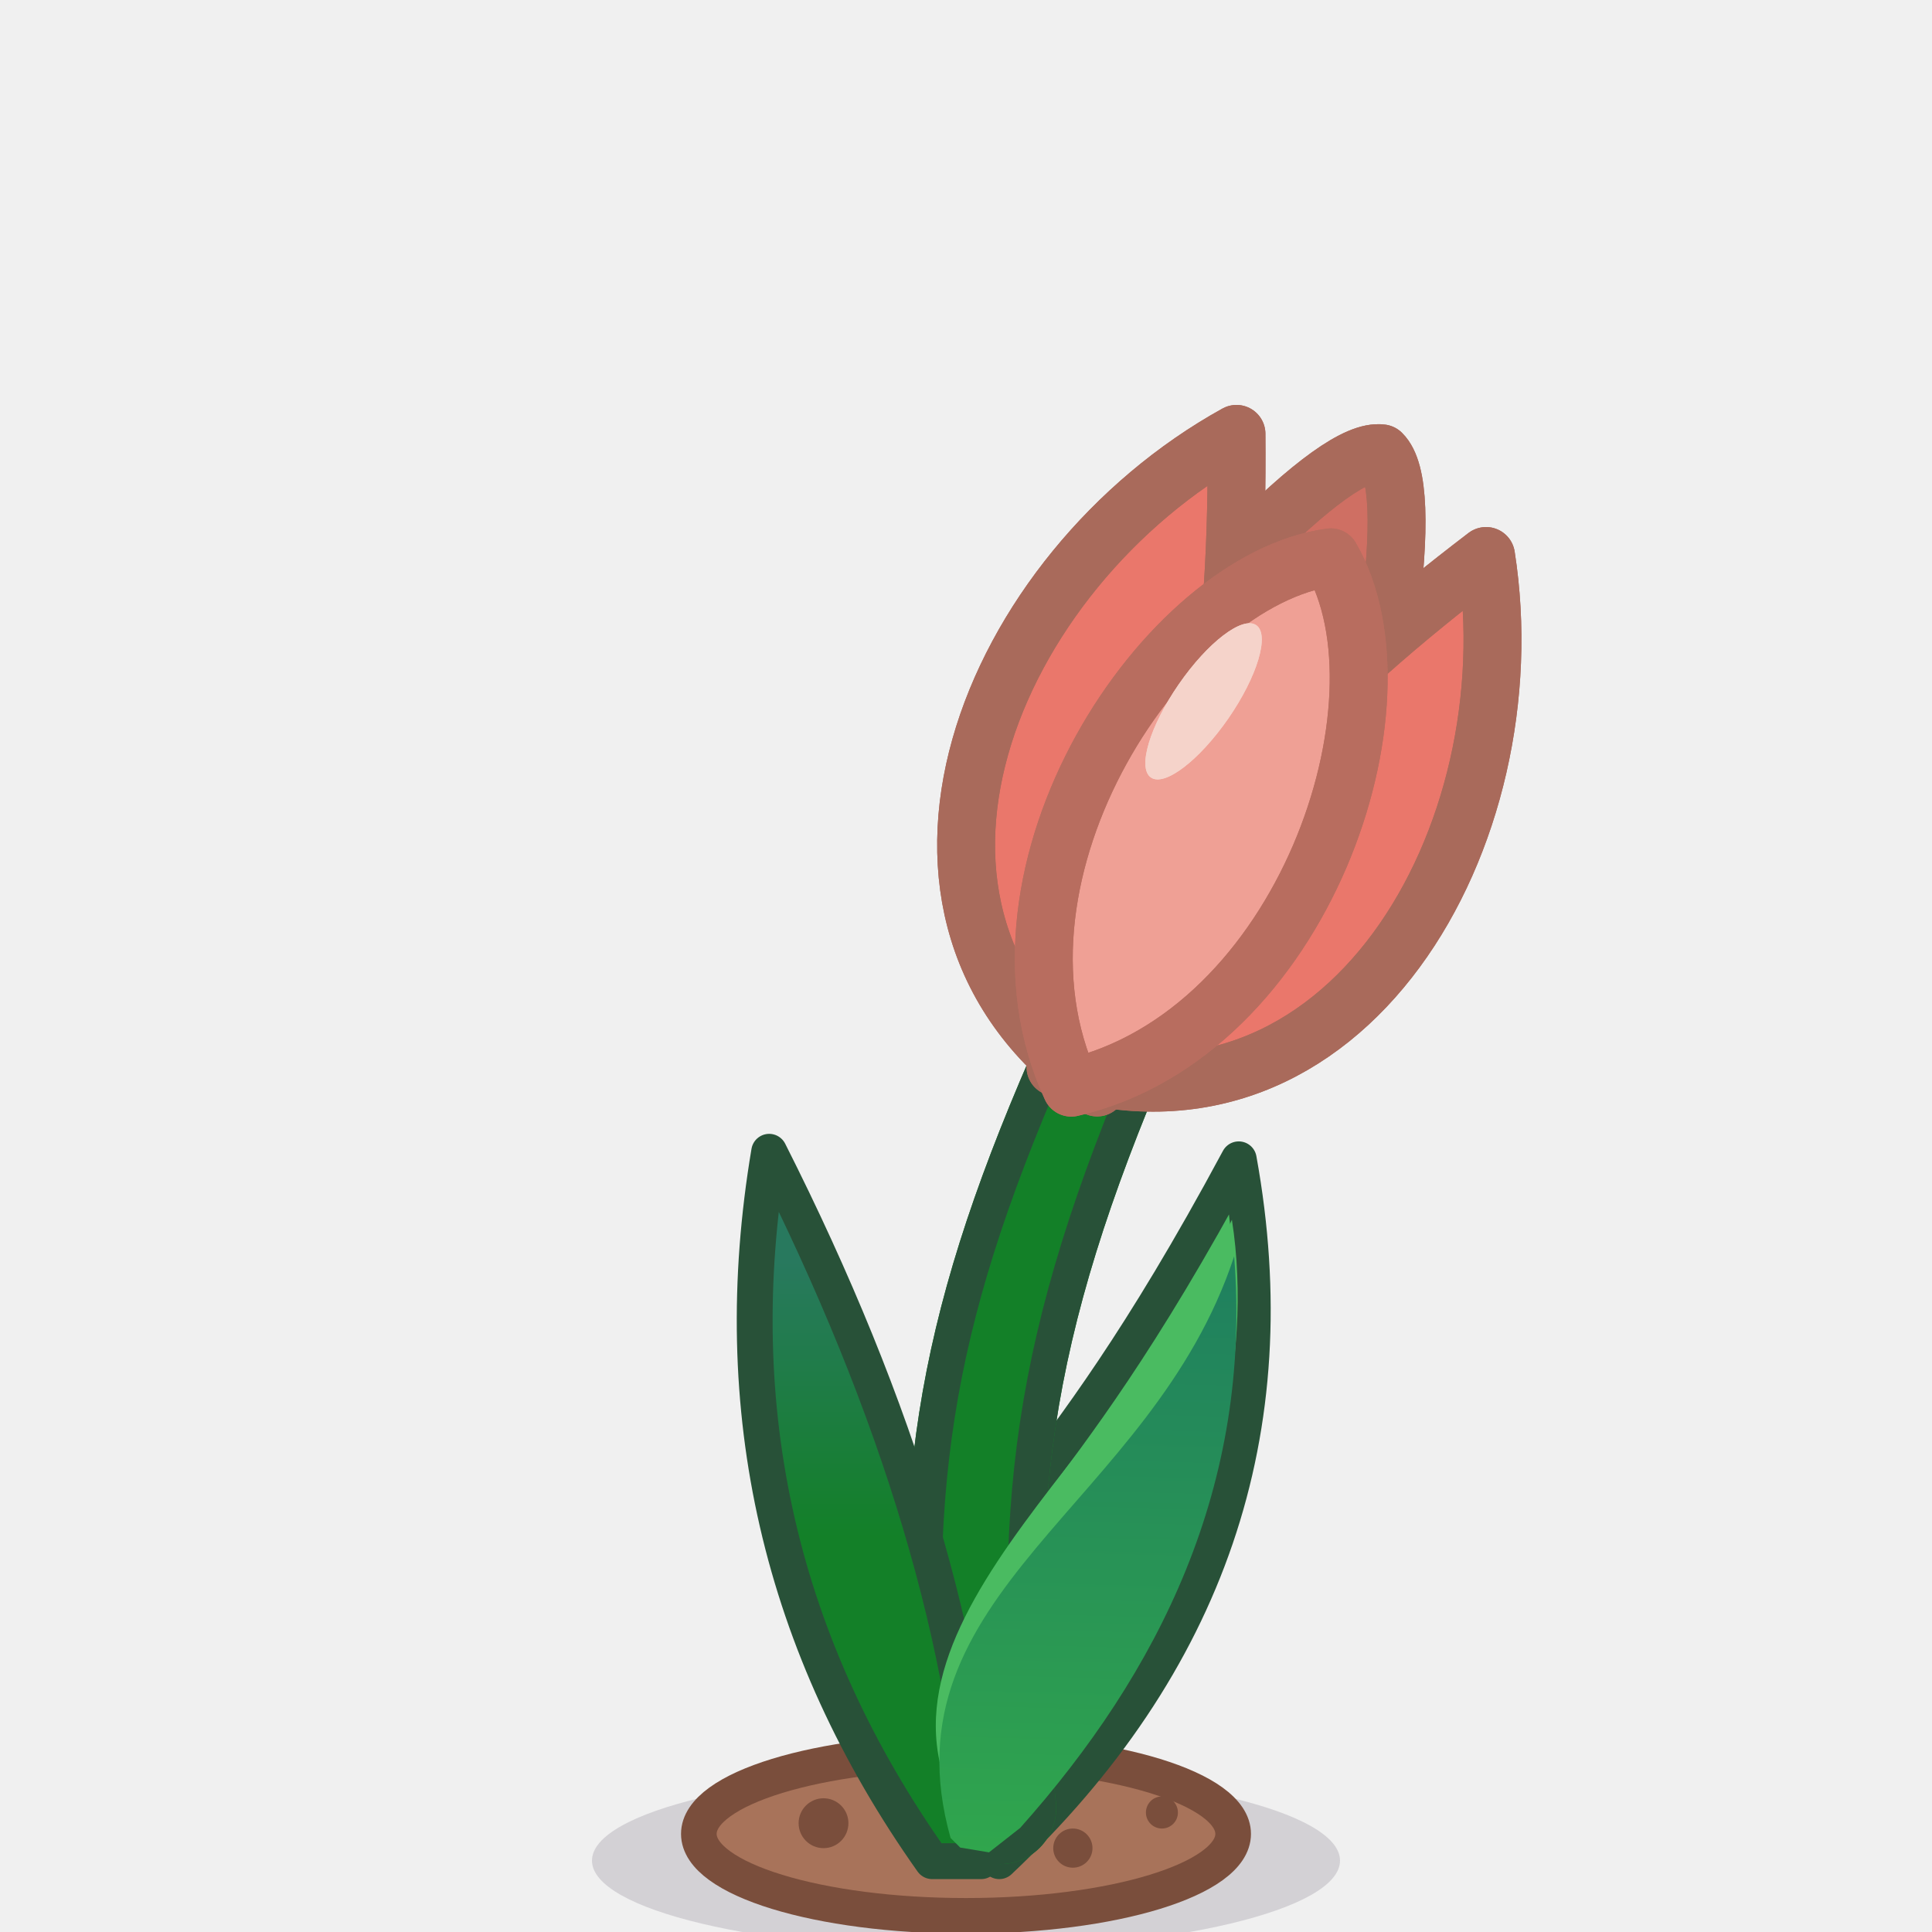
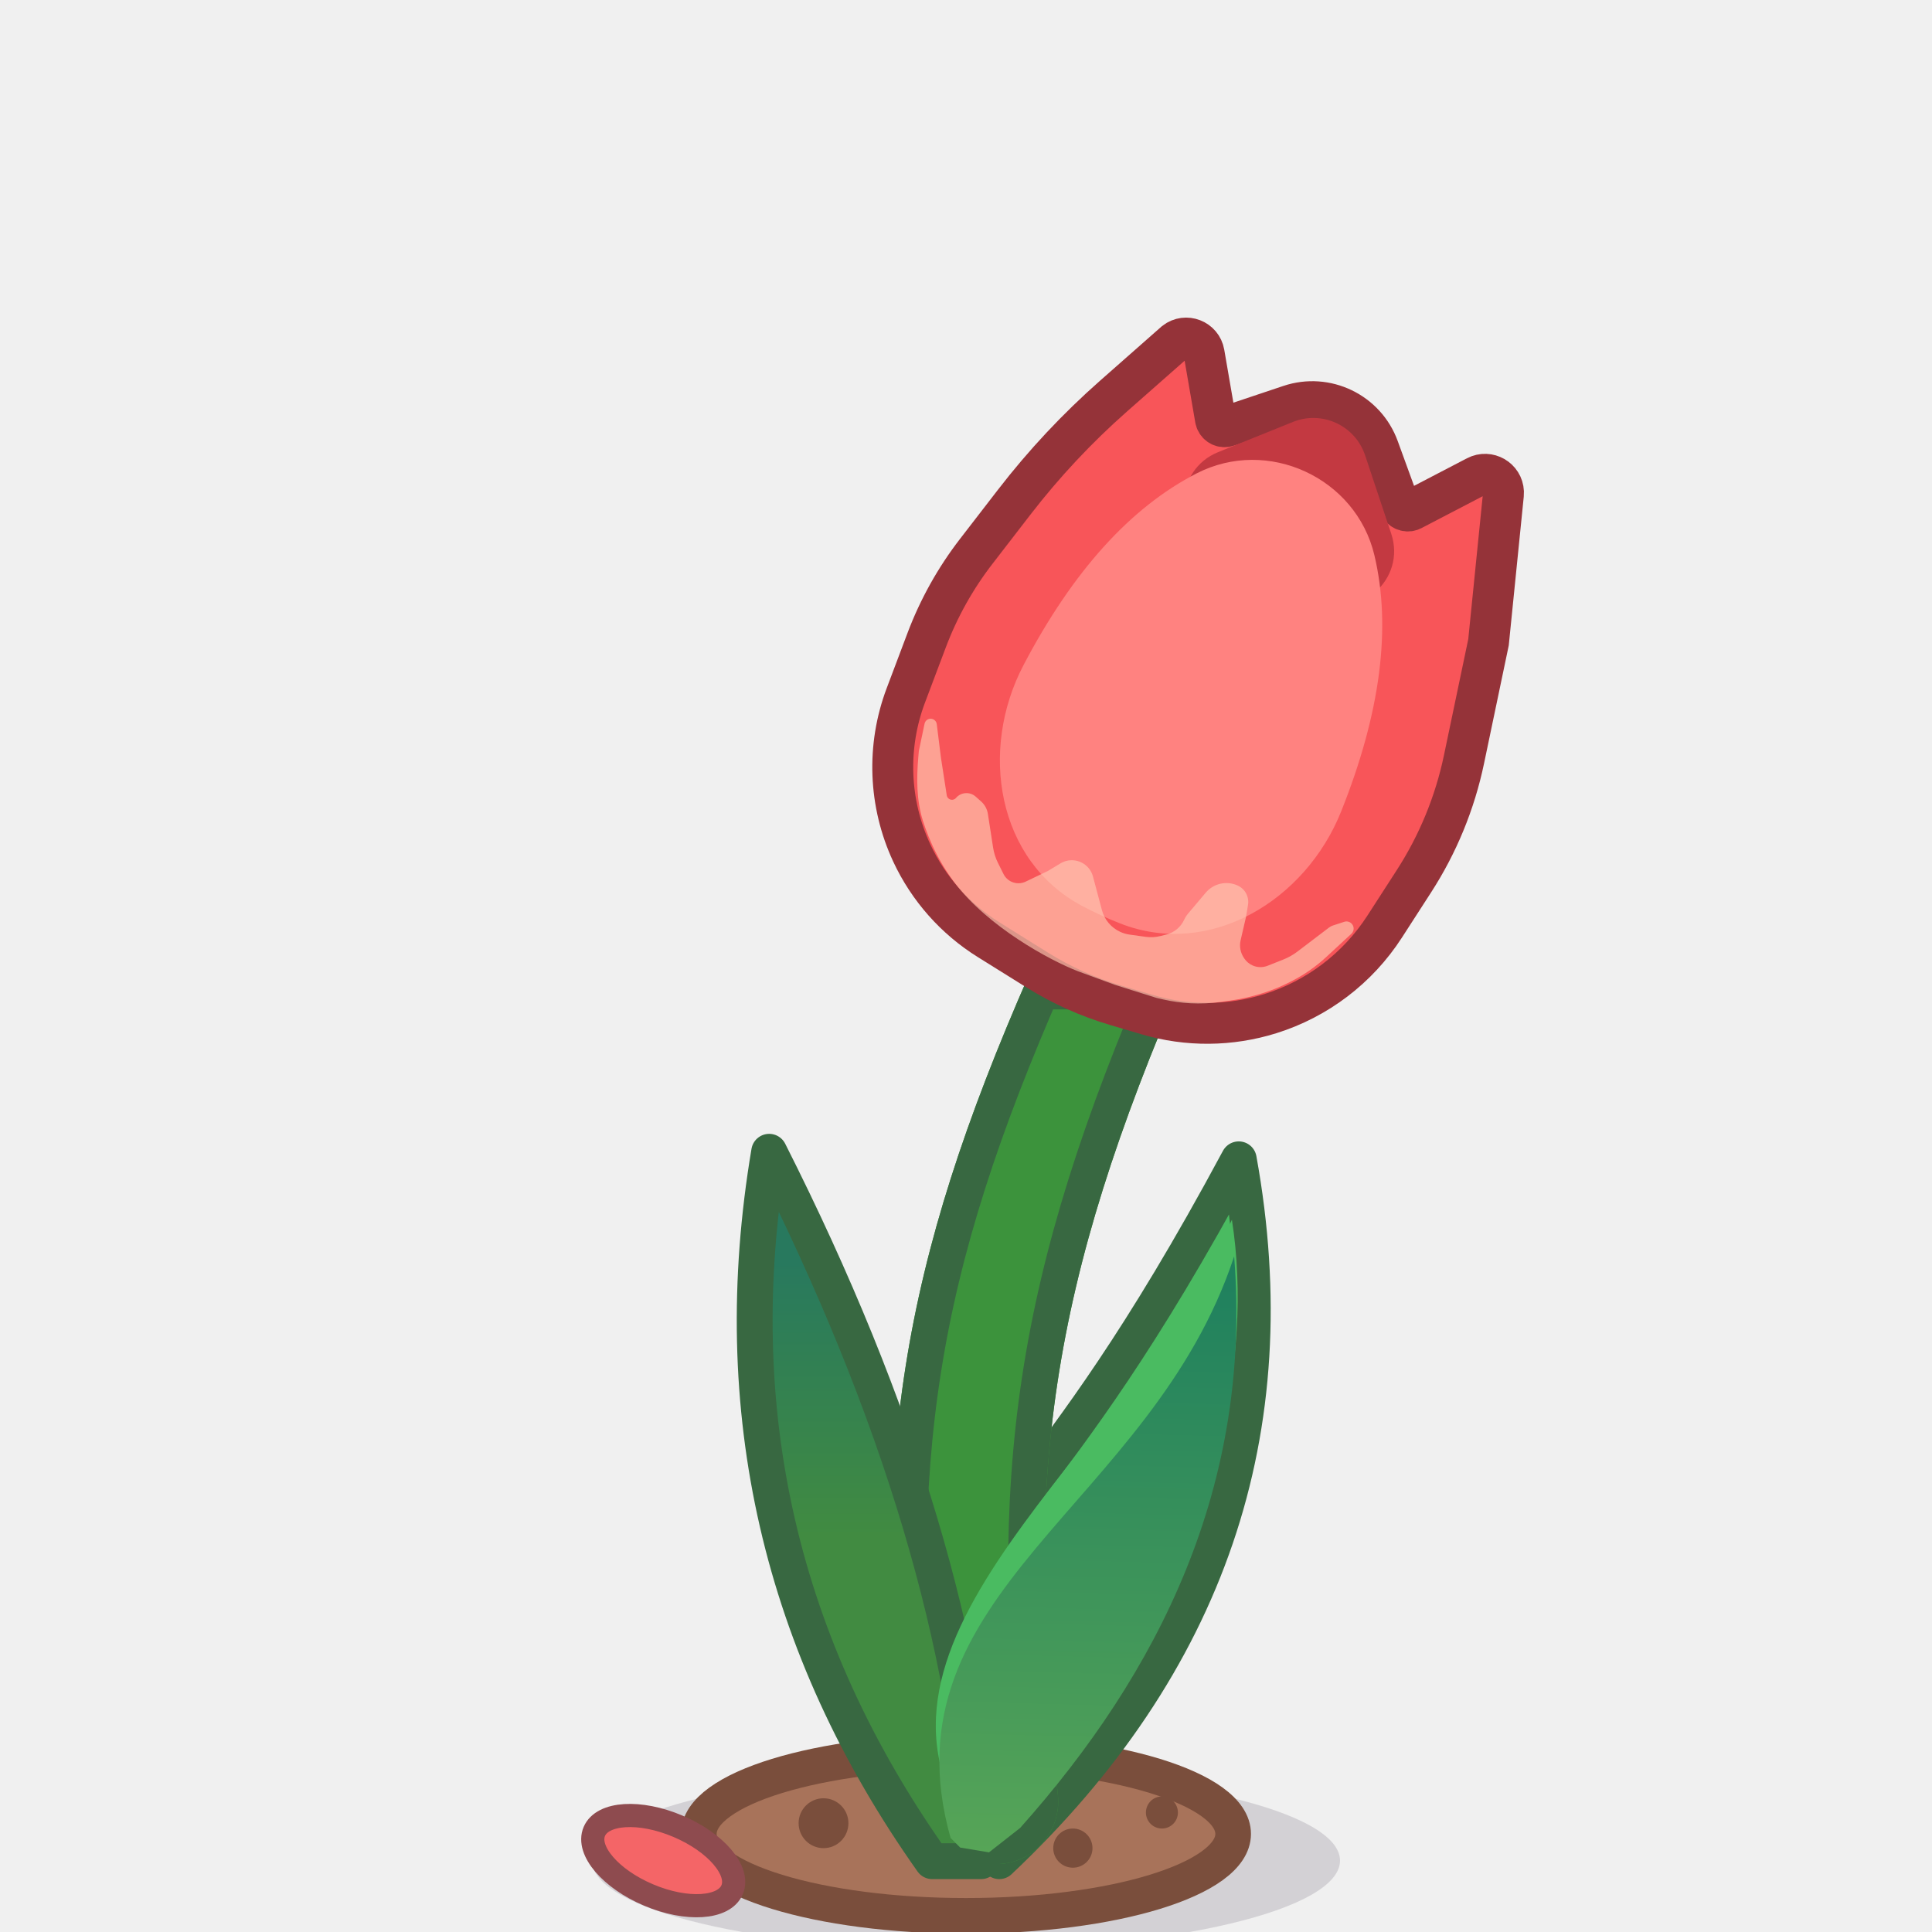
- <svg xmlns="http://www.w3.org/2000/svg" xmlns:xlink="http://www.w3.org/1999/xlink" width="256" height="256" viewBox="0 0 256 256" fill="none">
-   <g clip-path="url(#clip0_1216_3221)">
+ <svg xmlns="http://www.w3.org/2000/svg" width="256" height="256" viewBox="0 0 256 256" fill="none">
+   <g clip-path="url(#clip0_1255_3646)">
    <path d="M177.56 246.54C177.56 253.06 155.37 258.34 128 258.34C100.63 258.34 78.44 253.06 78.44 246.54C78.44 240.02 100.63 234.74 128 234.74C155.37 234.74 177.56 240.02 177.56 246.54Z" fill="#3E2F45" fill-opacity="0.16" />
    <path d="M163.4 243C163.4 249 147.55 253.86 128 253.86C108.45 253.86 92.6 249 92.6 243C92.6 237 108.45 232.14 128 232.14C147.55 232.14 163.4 237 163.4 243Z" fill="#A8735A" />
    <path d="M163.4 243C163.4 249 147.55 253.86 128 253.86C108.45 253.86 92.6 249 92.6 243C92.6 237 108.45 232.14 128 232.14C147.55 232.14 163.4 237 163.4 243Z" stroke-width="4.72" stroke-linecap="round" stroke-linejoin="round" stroke="#7A4E3C" />
    <path d="M112.42 241.58C112.42 243.41 110.94 244.89 109.12 244.89C107.3 244.89 105.82 243.41 105.82 241.58C105.82 239.76 107.3 238.28 109.12 238.28C110.94 238.28 112.42 239.76 112.42 241.58Z" fill="#7A4E3C" />
    <path d="M144.76 244.89C144.76 246.32 143.59 247.48 142.16 247.48C140.73 247.48 139.56 246.32 139.56 244.89C139.56 243.45 140.73 242.29 142.16 242.29C143.59 242.29 144.76 243.45 144.76 244.89Z" fill="#7A4E3C" />
    <path d="M156.08 240.17C156.08 241.34 155.13 242.29 153.96 242.29C152.79 242.29 151.84 241.34 151.84 240.17C151.84 238.99 152.79 238.04 153.96 238.04C155.13 238.04 156.08 238.99 156.08 240.17Z" fill="#7A4E3C" />
-     <path d="M132.408 246.616C160.072 220.511 170.649 189.511 164.14 153.616C137.742 202.784 129.619 197.053 123 226.314L132.408 246.616Z" fill="#4ABB61" stroke-width="4.75" stroke-linecap="round" stroke-linejoin="round" stroke="#285138" />
-     <use xlink:href="#stroke0_1216_3221" fill="#138028" />
-     <mask id="stroke1_1216_3221" fill="white">
-       <use xlink:href="#stroke0_1216_3221" />
+     <path d="M132.408 246.616C160.072 220.511 170.649 189.511 164.14 153.616C137.742 202.784 129.619 197.053 123 226.314L132.408 246.616Z" fill="#4ABB61" stroke-width="4.75" stroke-linecap="round" stroke-linejoin="round" stroke="#386841" />
+     <path d="M136.424 129C144.46 129 148.965 129 157 129C139.034 170.421 135.573 195.786 140.168 237.79C140.702 242.678 136.913 247 131.997 247C125.549 247 120.096 242.161 119.482 235.742C115.405 193.074 119.327 167.967 136.424 129Z" fill="#3C933C" />
+     <mask id="mask0_1255_3646" style="mask-type:luminance" maskUnits="userSpaceOnUse" x="118" y="129" width="39" height="119">
+       <path d="M136.424 129C144.46 129 148.965 129 157 129C139.034 170.421 135.573 195.786 140.168 237.79C140.702 242.678 136.913 247 131.997 247C125.549 247 120.096 242.161 119.482 235.742C115.405 193.074 119.327 167.967 136.424 129Z" fill="white" />
    </mask>
-     <path d="M136.535 140C143.746 140 147.789 140 155 140C138.863 177.592 135.766 200.599 139.905 238.746C140.38 243.129 136.981 247 132.573 247C126.781 247 121.886 242.649 121.339 236.884C117.665 198.138 121.179 175.363 136.535 140Z" stroke-width="9.5" stroke="#285138" mask="url(#stroke1_1216_3221)" />
-     <path d="M123.52 246.616C103.36 218.131 96.16 186.798 101.92 152.616C119.2 186.798 128.56 218.131 130 246.616H123.52Z" fill="url(#paint0_linear_1216_3221)" stroke-width="4.75" stroke-linecap="round" stroke-linejoin="round" stroke="#285138" />
+     <g mask="url(#mask0_1255_3646)">
+       <path d="M136.424 129C144.46 129 148.965 129 157 129C139.034 170.421 135.573 195.786 140.168 237.79C140.702 242.678 136.913 247 131.997 247C125.549 247 120.096 242.161 119.482 235.742C115.405 193.074 119.327 167.967 136.424 129Z" stroke-width="9.5" stroke="#386841" />
+     </g>
+     <path d="M123.52 246.616C103.36 218.131 96.16 186.798 101.92 152.616C119.2 186.798 128.56 218.131 130 246.616H123.52Z" fill="url(#paint0_linear_1255_3646)" stroke-width="4.75" stroke-linecap="round" stroke-linejoin="round" stroke="#386841" />
    <path d="M129.123 243.508C138.289 246.154 169.242 199.842 163.232 161.616C149.408 193.285 110.04 216.847 129.123 243.508Z" fill="#4ABB61" />
-     <path d="M135.177 242.208C153.558 221.599 165.934 196.847 163.531 166.472C152.655 199.559 116.791 210.929 125.955 243.537L127.228 244.81L131.049 245.447L135.177 242.208Z" fill="url(#paint1_linear_1216_3221)" />
-     <path d="M128.66 115.43C158.52 77.663 176.657 59.21 183.07 60.07C187.683 64.603 184.247 90.247 172.76 137C150.867 144.507 136.167 137.317 128.66 115.43Z" fill="#CF6F63" />
-     <path d="M128.66 115.43C158.52 77.663 176.657 59.21 183.07 60.07C187.683 64.603 184.247 90.247 172.76 137C150.867 144.507 136.167 137.317 128.66 115.43Z" fill="#CF6F63" />
-     <path d="M128.66 115.43C158.52 77.663 176.657 59.21 183.07 60.07C187.683 64.603 184.247 90.247 172.76 137C150.867 144.507 136.167 137.317 128.66 115.43Z" stroke-width="7.67" stroke-linecap="round" stroke-linejoin="round" stroke="#A96A5B" />
-     <path d="M128.66 115.43C158.52 77.663 176.657 59.21 183.07 60.07C187.683 64.603 184.247 90.247 172.76 137C150.867 144.507 136.167 137.317 128.66 115.43Z" stroke-width="7.67" stroke-linecap="round" stroke-linejoin="round" stroke="#A96A5B" />
-     <path d="M145.38 144.1C112.25 121.06 131.06 75.61 163.84 57.49C164.07 84.93 161.56 111.03 145.38 144.1Z" fill="#EA776B" />
-     <path d="M145.38 144.1C112.25 121.06 131.06 75.61 163.84 57.49C164.07 84.93 161.56 111.03 145.38 144.1Z" fill="#EA776B" />
-     <path d="M145.38 144.1C112.25 121.06 131.06 75.61 163.84 57.49C164.07 84.93 161.56 111.03 145.38 144.1Z" stroke-width="7.67" stroke-linecap="round" stroke-linejoin="round" stroke="#A96A5B" />
-     <path d="M145.38 144.1C112.25 121.06 131.06 75.61 163.84 57.49C164.07 84.93 161.56 111.03 145.38 144.1Z" stroke-width="7.67" stroke-linecap="round" stroke-linejoin="round" stroke="#A96A5B" />
-     <path d="M139.86 141.4C178.39 153.41 202.72 110.67 196.91 73.67C175.1 90.33 156.04 108.33 139.86 141.4Z" fill="#EA776B" />
-     <path d="M139.86 141.4C178.39 153.41 202.72 110.67 196.91 73.67C175.1 90.33 156.04 108.33 139.86 141.4Z" fill="#EA776B" />
-     <path d="M139.86 141.4C178.39 153.41 202.72 110.67 196.91 73.67C175.1 90.33 156.04 108.33 139.86 141.4Z" stroke-width="7.67" stroke-linecap="round" stroke-linejoin="round" stroke="#A96A5B" />
-     <path d="M139.86 141.4C178.39 153.41 202.72 110.67 196.91 73.67C175.1 90.33 156.04 108.33 139.86 141.4Z" stroke-width="7.67" stroke-linecap="round" stroke-linejoin="round" stroke="#A96A5B" />
-     <path d="M141.95 144.12C128.66 115.43 154.4 76.78 176.33 73.85C187.47 92.96 172.76 137 141.95 144.12Z" fill="#EFA095" />
-     <path d="M141.95 144.12C128.66 115.43 154.4 76.78 176.33 73.85C187.47 92.96 172.76 137 141.95 144.12Z" fill="#EFA095" />
-     <path d="M141.95 144.12C128.66 115.43 154.4 76.78 176.33 73.85C187.47 92.96 172.76 137 141.95 144.12Z" stroke-width="7.67" stroke-linecap="round" stroke-linejoin="round" stroke="#B86D5F" />
-     <path d="M141.95 144.12C128.66 115.43 154.4 76.78 176.33 73.85C187.47 92.96 172.76 137 141.95 144.12Z" stroke-width="7.67" stroke-linecap="round" stroke-linejoin="round" stroke="#B86D5F" />
-     <path d="M162.76 95.2C158.9 100.77 154.31 104.28 152.5 103.02C150.69 101.77 152.34 96.24 156.2 90.66C160.05 85.09 164.65 81.58 166.46 82.84C168.27 84.09 166.61 89.63 162.76 95.2Z" fill="#F5D3CA" />
-     <path d="M162.76 95.2C158.9 100.77 154.31 104.28 152.5 103.02C150.69 101.77 152.34 96.24 156.2 90.66C160.05 85.09 164.65 81.58 166.46 82.84C168.27 84.09 166.61 89.63 162.76 95.2Z" fill="#F5D3CA" />
+     <path d="M135.177 242.208C153.558 221.599 165.934 196.847 163.531 166.472C152.655 199.559 116.791 210.929 125.955 243.537L127.228 244.81L131.049 245.447L135.177 242.208Z" fill="url(#paint1_linear_1255_3646)" />
+     <path d="M129.351 73.066L134.403 66.519C138.332 61.429 142.738 56.726 147.561 52.474L155.694 45.306C157.128 44.187 159.237 45.002 159.547 46.795L161.054 55.533C161.068 55.613 161.09 55.69 161.119 55.766C161.353 56.372 162.024 56.687 162.64 56.48L170.916 53.708C175.716 52.1 180.923 54.609 182.656 59.365L185.406 66.913C185.633 67.536 186.319 67.861 186.945 67.641C186.999 67.622 187.052 67.599 187.103 67.572L195.639 63.126C197.228 62.299 199.138 63.4 199.218 65.19C199.223 65.308 199.22 65.427 199.208 65.544L197.236 85.101L193.984 100.635C192.783 106.373 190.537 111.84 187.357 116.765L183.47 122.787C179.921 128.284 174.56 132.363 168.317 134.317C163.018 135.976 157.345 136.021 152.021 134.446L147.837 133.209C144.178 132.127 140.683 130.555 137.445 128.537L130.98 124.506C126.549 121.743 123.017 117.752 120.813 113.019C117.754 106.448 117.471 98.921 120.03 92.14L122.793 84.815C124.385 80.596 126.595 76.636 129.351 73.066Z" fill="#F85559" stroke-width="5.422" stroke="#953339" />
+     <path d="M171.316 55.91C175.182 54.35 179.562 56.373 180.881 60.327L184.344 70.713C186.362 76.766 180.124 82.275 174.368 79.523L161.003 73.134C155.33 70.422 155.584 62.261 161.415 59.907L171.316 55.91Z" fill="#C33941" />
+     <path d="M143.364 120.028C132.117 114.033 129.701 99.414 135.622 88.128C142.149 75.687 149.802 67.216 158.581 62.716C167.976 57.9 179.67 63.289 182.112 73.56C184.394 83.157 182.926 94.478 177.708 107.524C172.975 119.357 160.292 127.017 148.428 122.362C146.695 121.682 145.007 120.904 143.364 120.028Z" fill="#FF8280" />
+     <path opacity="0.66" d="M127.36 118.028C124.645 114.857 123.133 111.412 122.294 108.766C121.43 106.041 121.437 103.142 121.684 100.294L121.753 99.499L122.511 95.888C122.596 95.484 122.968 95.206 123.379 95.239C123.766 95.27 124.078 95.569 124.126 95.954L124.684 100.429L125.451 105.385C125.543 105.984 126.303 106.188 126.684 105.717C127.354 104.953 128.518 104.879 129.279 105.553L129.995 106.187C130.48 106.617 130.801 107.204 130.9 107.845L131.59 112.308C131.699 113.01 131.915 113.691 132.231 114.328L132.967 115.809C133.192 116.261 133.565 116.622 134.023 116.834C134.622 117.11 135.312 117.104 135.907 116.819L138.829 115.418L140.522 114.401C140.648 114.325 140.781 114.258 140.917 114.202C142.539 113.538 144.376 114.451 144.826 116.144L145.444 118.467L146.011 120.595C146.349 121.868 147.237 122.923 148.433 123.474C148.826 123.656 149.243 123.778 149.672 123.838L151.79 124.134C152.452 124.226 153.127 124.19 153.776 124.027L154.532 123.837C155.583 123.574 156.458 122.849 156.911 121.865C157.046 121.572 157.219 121.3 157.427 121.054L159.321 118.811L159.765 118.284C160.806 117.052 162.543 116.665 164.008 117.341C164.985 117.791 165.542 118.838 165.368 119.9L165.109 121.478L164.389 124.587C164.202 125.394 164.36 126.242 164.825 126.927L164.887 127.019C165.151 127.407 165.515 127.716 165.941 127.913C166.581 128.208 167.314 128.227 167.969 127.967L170.062 127.137C170.723 126.874 171.345 126.523 171.911 126.092L176.108 122.901C176.26 122.786 176.43 122.697 176.611 122.637L178.122 122.144C178.877 121.897 179.582 122.634 179.301 123.377C179.249 123.515 179.166 123.639 179.058 123.738L175.717 126.826C174.362 128.078 172.843 129.139 171.201 129.978L170.894 130.135C169.817 130.686 168.697 131.15 167.545 131.523L167.335 131.591C165.923 132.047 164.474 132.38 163.004 132.584L161.714 132.764C160.402 132.946 159.076 133.004 157.754 132.937C156.546 132.875 155.347 132.709 154.168 132.44L153.29 132.241L147.773 130.508L143.518 128.945C140.248 127.836 132.194 123.671 127.36 118.028Z" fill="#FFC8B2" />
+     <path d="M97.01 250.4C95.94 252.92 90.99 253.24 85.95 251.1C80.91 248.97 77.68 245.2 78.75 242.68C79.82 240.16 84.77 239.84 89.81 241.98C94.85 244.11 98.08 247.88 97.01 250.4Z" fill="#F46567" stroke-width="3.07" stroke-linecap="round" stroke-linejoin="round" stroke="#8E4B4F" />
  </g>
  <defs>
-     <linearGradient id="paint0_linear_1216_3221" x1="115" y1="152.616" x2="115" y2="246.616" gradientUnits="userSpaceOnUse">
+     <linearGradient id="paint0_linear_1255_3646" x1="115" y1="152.616" x2="115" y2="246.616" gradientUnits="userSpaceOnUse">
      <stop offset="0.154" stop-color="#28795E" />
-       <stop offset="0.543" stop-color="#138028" />
+       <stop offset="0.543" stop-color="#418B41" />
    </linearGradient>
-     <linearGradient id="paint1_linear_1216_3221" x1="146.394" y1="169.765" x2="144.461" y2="246.065" gradientUnits="userSpaceOnUse">
+     <linearGradient id="paint1_linear_1255_3646" x1="146.394" y1="169.765" x2="144.461" y2="246.065" gradientUnits="userSpaceOnUse">
      <stop stop-color="#20815E" />
-       <stop offset="1" stop-color="#30A64D" />
+       <stop offset="1" stop-color="#57A557" />
    </linearGradient>
-     <clipPath id="clip0_1216_3221">
+     <clipPath id="clip0_1255_3646">
      <rect width="256" height="256" fill="white" />
    </clipPath>
-     <path id="stroke0_1216_3221" d="M136.535 140C143.746 140 147.789 140 155 140C138.863 177.592 135.766 200.599 139.905 238.746C140.38 243.129 136.981 247 132.573 247C126.781 247 121.886 242.649 121.339 236.884C117.665 198.138 121.179 175.363 136.535 140Z" />
  </defs>
</svg>
